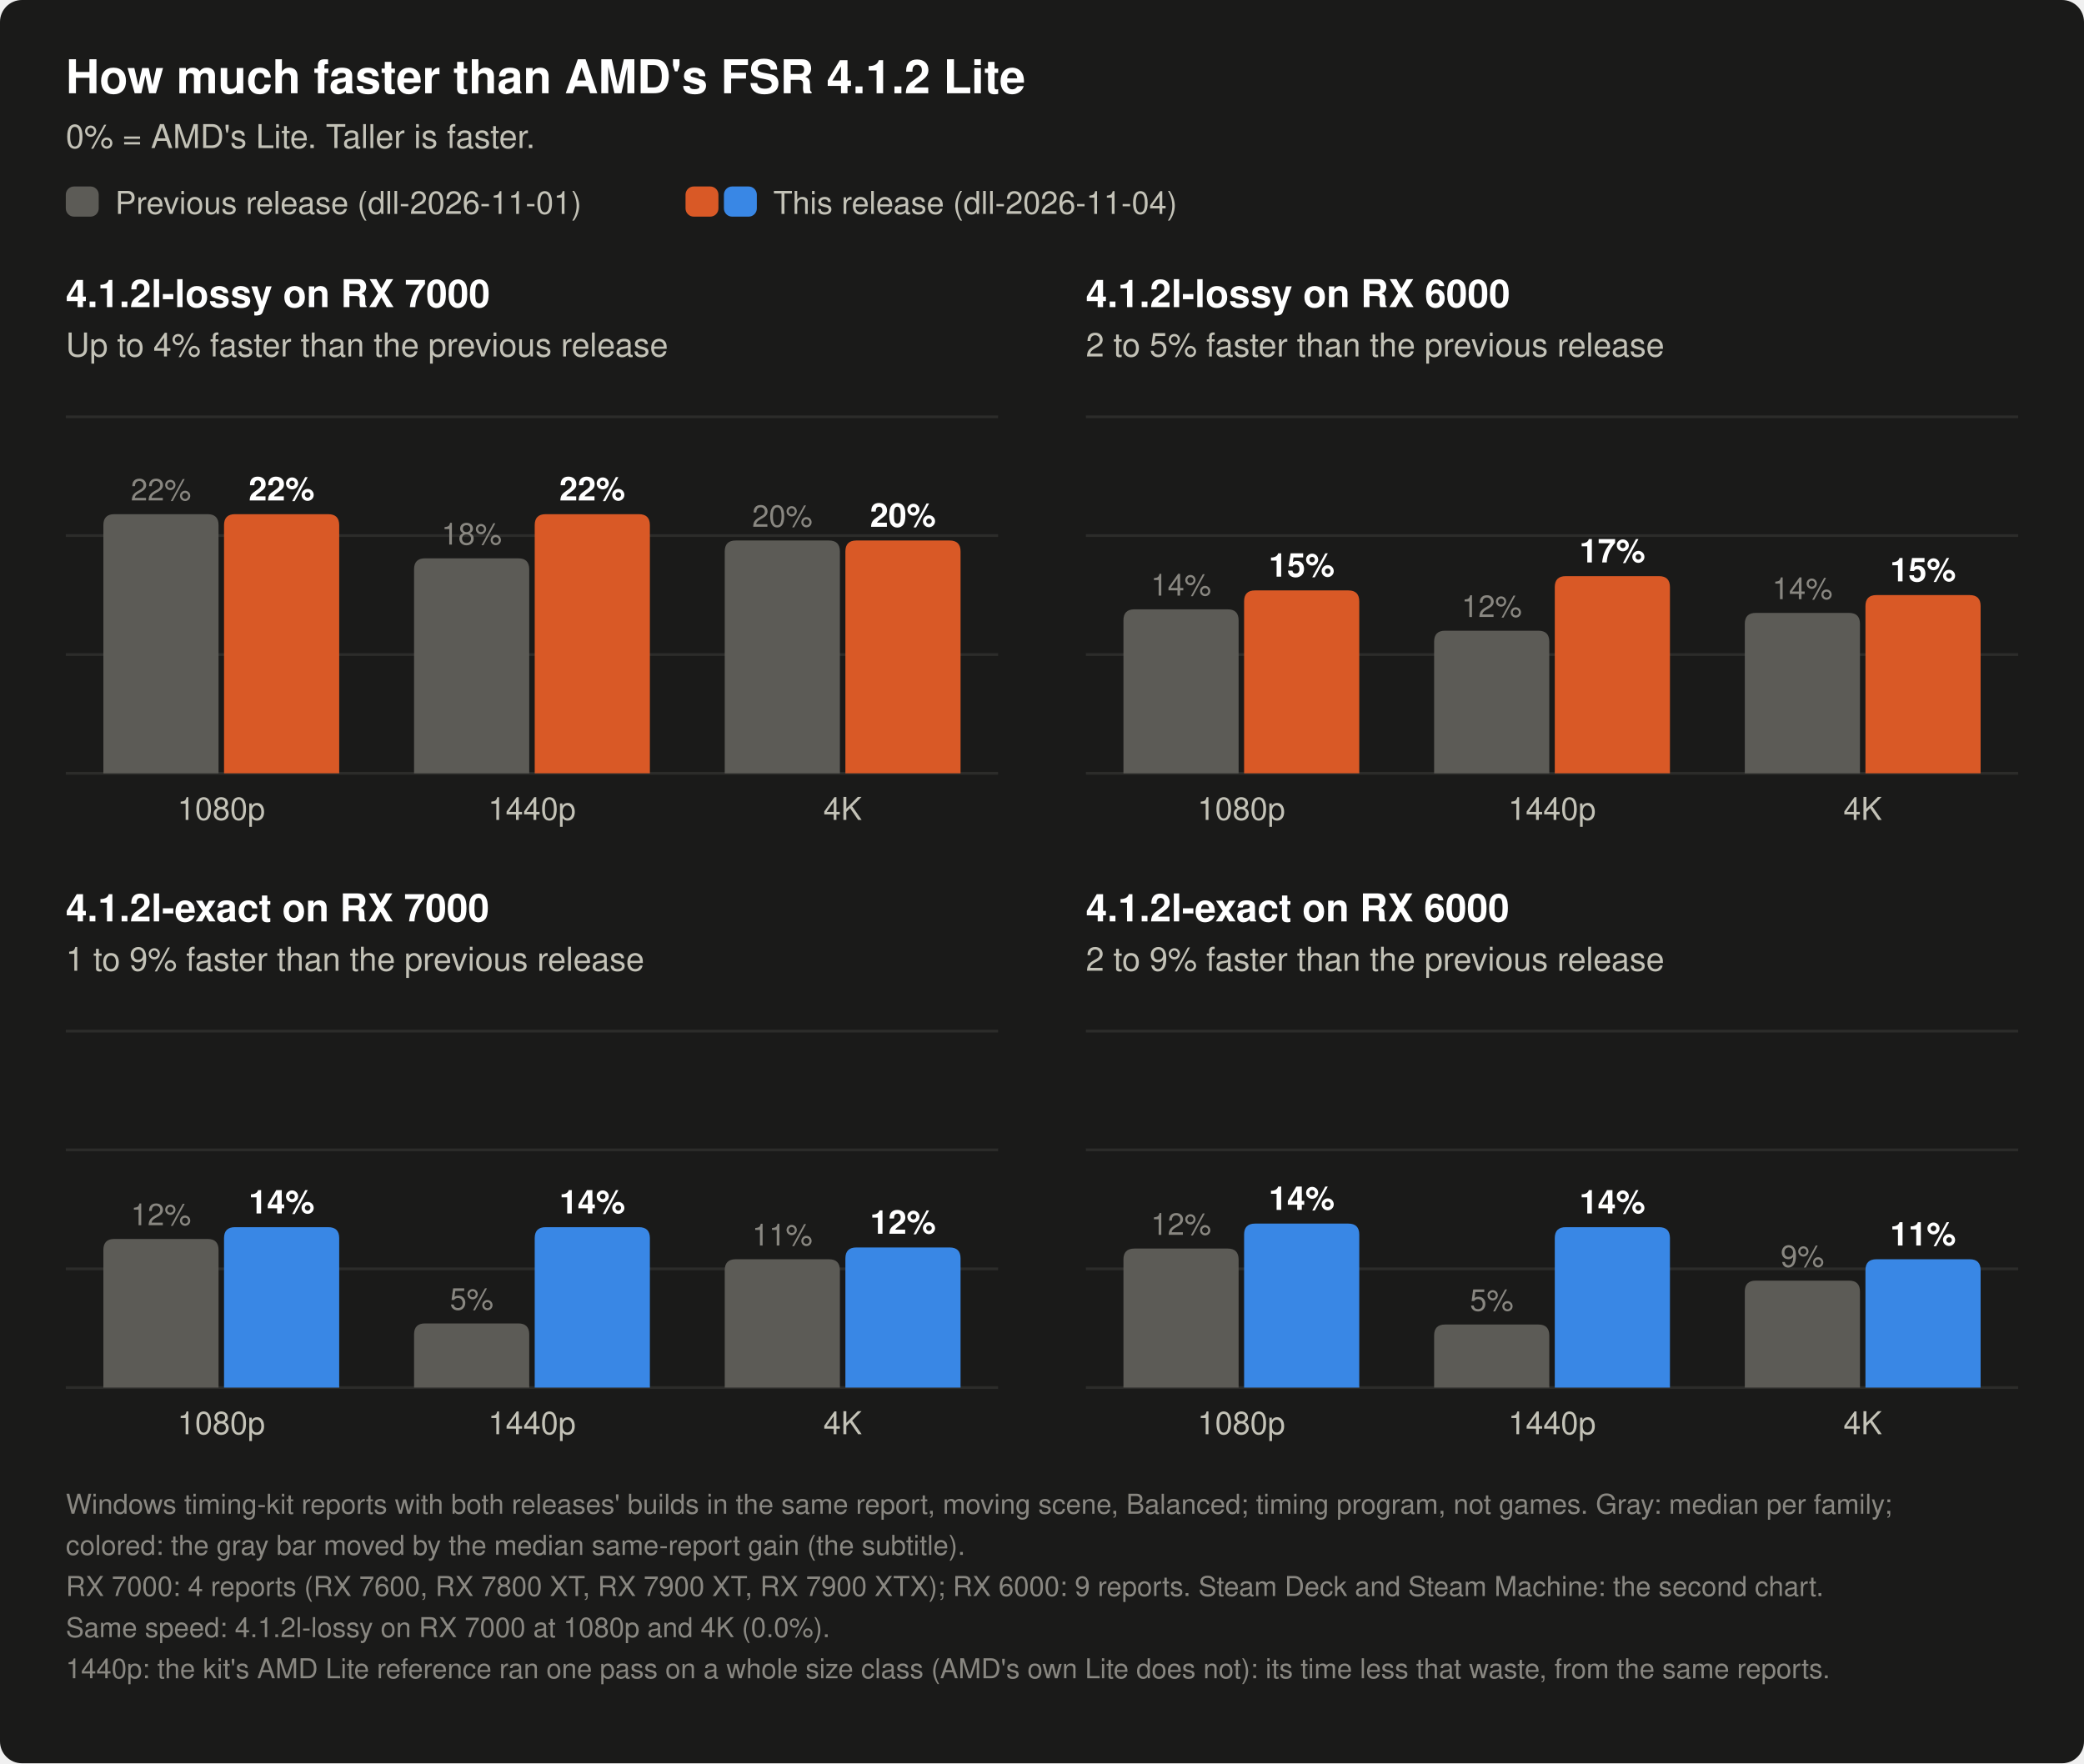
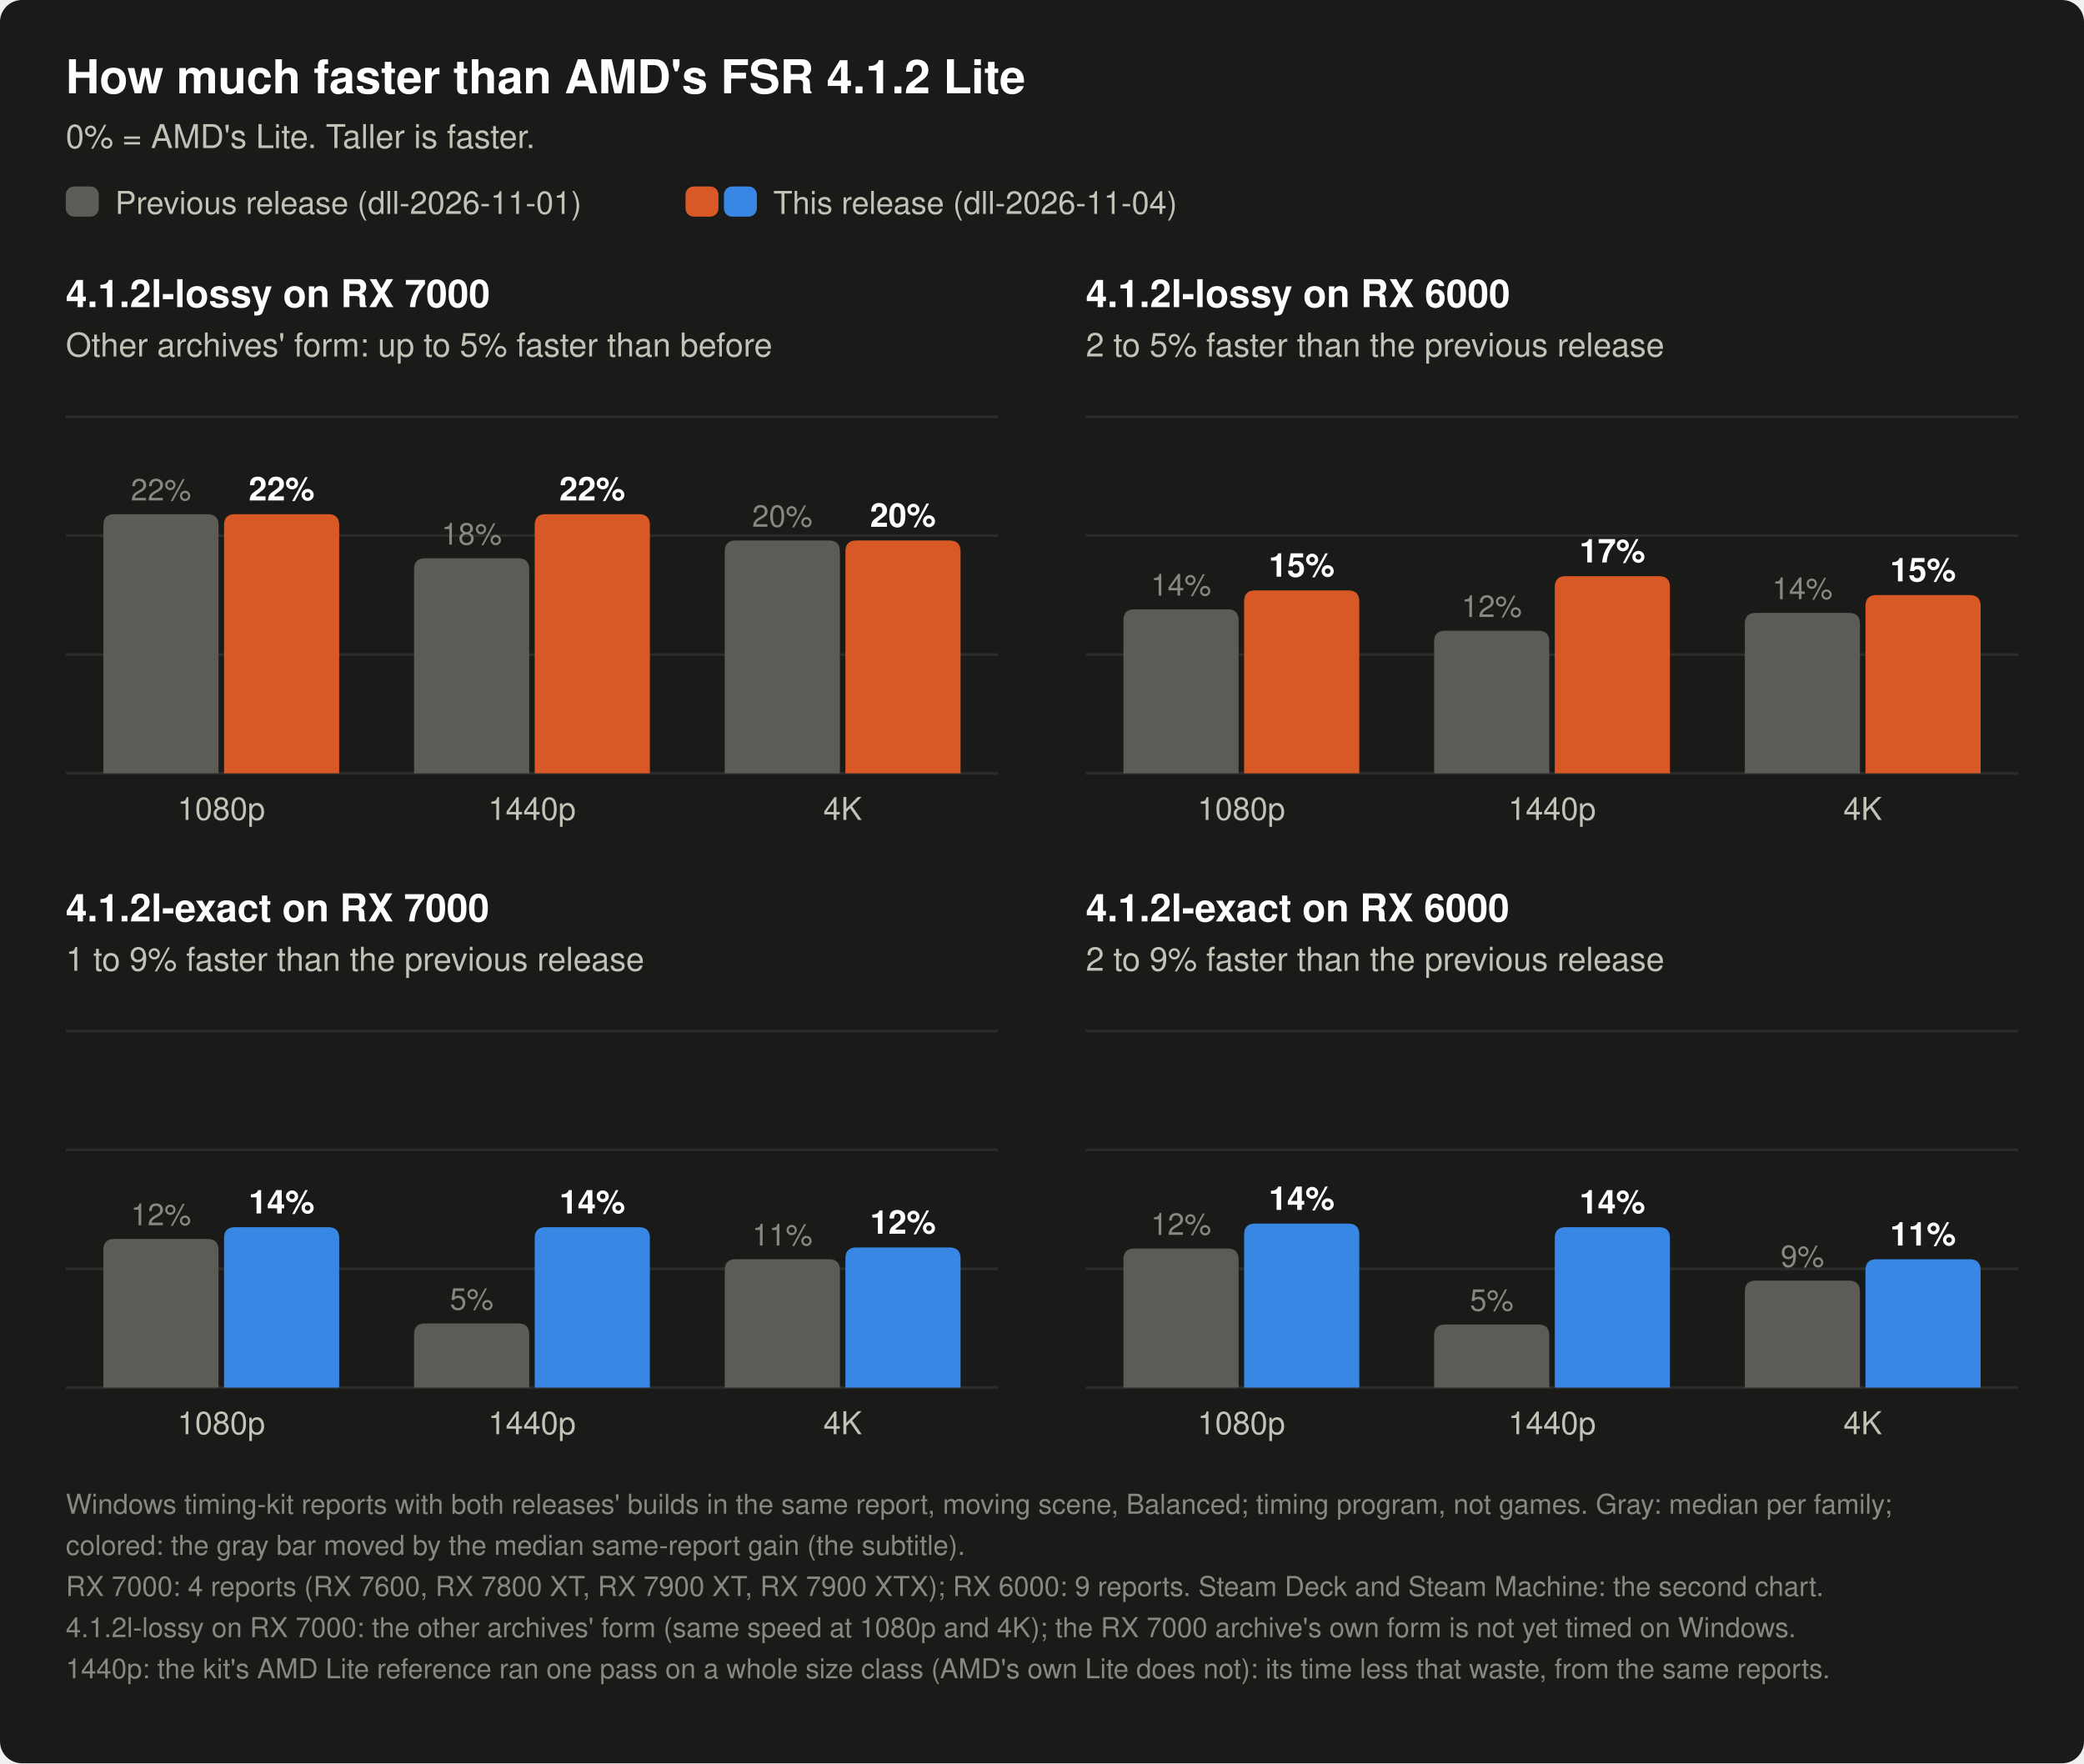
<svg xmlns="http://www.w3.org/2000/svg" width="760" height="643" viewBox="0 0 760 643" role="img" aria-label="4.1.2l-lossy on RX 7000: faster than AMD's Lite at 1080p / 1440p / 4K, previous release 21.8 / 18.1 / 19.6%, this release 21.8 / 21.8 / 19.6%. 4.1.2l-lossy on RX 6000: faster than AMD's Lite at 1080p / 1440p / 4K, previous release 13.8 / 12.0 / 13.5%, this release 15.4 / 16.6 / 15.0%. 4.1.2l-exact on RX 7000: faster than AMD's Lite at 1080p / 1440p / 4K, previous release 12.5 / 5.4 / 10.8%, this release 13.5 / 13.5 / 11.8%. 4.1.2l-exact on RX 6000: faster than AMD's Lite at 1080p / 1440p / 4K, previous release 11.7 / 5.3 / 9.0%, this release 13.8 / 13.5 / 10.8%.">
  <rect width="760" height="643" rx="8" fill="#1a1a19" />
  <text x="24.0" y="34.0" font-family="-apple-system, 'Segoe UI', Helvetica, Arial, sans-serif" font-size="17" font-weight="600" text-anchor="start" fill="#ffffff">How much faster than AMD's FSR 4.1.2 Lite</text>
  <text x="24.0" y="54.0" font-family="-apple-system, 'Segoe UI', Helvetica, Arial, sans-serif" font-size="12" text-anchor="start" fill="#c3c2b7">0% = AMD's Lite. Taller is faster.</text>
  <rect x="24" y="68" width="12" height="11" rx="3" fill="#5c5b56" />
  <text x="42.0" y="78.0" font-family="-apple-system, 'Segoe UI', Helvetica, Arial, sans-serif" font-size="11.5" text-anchor="start" fill="#c3c2b7">Previous release (dll-2026-11-01)</text>
  <rect x="250" y="68" width="12" height="11" rx="3" fill="#d95926" />
  <rect x="264" y="68" width="12" height="11" rx="3" fill="#3987e5" />
  <text x="282.0" y="78.0" font-family="-apple-system, 'Segoe UI', Helvetica, Arial, sans-serif" font-size="11.5" text-anchor="start" fill="#c3c2b7">This release (dll-2026-11-04)</text>
  <text x="24.0" y="112.0" font-family="-apple-system, 'Segoe UI', Helvetica, Arial, sans-serif" font-size="14" font-weight="600" text-anchor="start" fill="#ffffff">4.1.2l-lossy on RX 7000</text>
-   <text x="24.0" y="130.0" font-family="-apple-system, 'Segoe UI', Helvetica, Arial, sans-serif" font-size="12" text-anchor="start" fill="#c3c2b7">Up to 4% faster than the previous release</text>
+   <text x="24.0" y="130.0" font-family="-apple-system, 'Segoe UI', Helvetica, Arial, sans-serif" font-size="12" text-anchor="start" fill="#c3c2b7">Other archives' form: up to 5% faster than before</text>
  <line x1="24" y1="282.0" x2="364" y2="282.0" stroke="#2c2c2a" stroke-width="1" />
  <line x1="24" y1="238.7" x2="364" y2="238.7" stroke="#2c2c2a" stroke-width="1" />
  <line x1="24" y1="195.3" x2="364" y2="195.3" stroke="#2c2c2a" stroke-width="1" />
  <line x1="24" y1="152.0" x2="364" y2="152.0" stroke="#2c2c2a" stroke-width="1" />
  <path d="M37.7,282 V191.5 Q37.7,187.5 41.7,187.5 H75.7 Q79.7,187.5 79.7,191.5 V282 Z" fill="#5c5b56" />
  <text x="58.7" y="182.5" font-family="-apple-system, 'Segoe UI', Helvetica, Arial, sans-serif" font-size="11" text-anchor="middle" fill="#898781">22%</text>
  <path d="M81.7,282 V191.5 Q81.7,187.5 85.7,187.5 H119.7 Q123.7,187.5 123.7,191.5 V282 Z" fill="#d95926" />
  <text x="102.7" y="182.5" font-family="-apple-system, 'Segoe UI', Helvetica, Arial, sans-serif" font-size="12" font-weight="600" text-anchor="middle" fill="#ffffff">22%</text>
  <text x="80.7" y="299.0" font-family="-apple-system, 'Segoe UI', Helvetica, Arial, sans-serif" font-size="11.5" text-anchor="middle" fill="#c3c2b7">1080p</text>
  <path d="M151.0,282 V207.6 Q151.0,203.6 155.0,203.6 H189.0 Q193.0,203.6 193.0,207.6 V282 Z" fill="#5c5b56" />
  <text x="172.0" y="198.6" font-family="-apple-system, 'Segoe UI', Helvetica, Arial, sans-serif" font-size="11" text-anchor="middle" fill="#898781">18%</text>
  <path d="M195.0,282 V191.5 Q195.0,187.5 199.0,187.5 H233.0 Q237.0,187.5 237.0,191.5 V282 Z" fill="#d95926" />
  <text x="216.0" y="182.5" font-family="-apple-system, 'Segoe UI', Helvetica, Arial, sans-serif" font-size="12" font-weight="600" text-anchor="middle" fill="#ffffff">22%</text>
  <text x="194.0" y="299.0" font-family="-apple-system, 'Segoe UI', Helvetica, Arial, sans-serif" font-size="11.5" text-anchor="middle" fill="#c3c2b7">1440p</text>
  <path d="M264.3,282 V201.1 Q264.3,197.1 268.3,197.1 H302.3 Q306.3,197.1 306.3,201.1 V282 Z" fill="#5c5b56" />
  <text x="285.3" y="192.1" font-family="-apple-system, 'Segoe UI', Helvetica, Arial, sans-serif" font-size="11" text-anchor="middle" fill="#898781">20%</text>
  <path d="M308.3,282 V201.1 Q308.3,197.1 312.3,197.1 H346.3 Q350.3,197.1 350.3,201.1 V282 Z" fill="#d95926" />
  <text x="329.3" y="192.1" font-family="-apple-system, 'Segoe UI', Helvetica, Arial, sans-serif" font-size="12" font-weight="600" text-anchor="middle" fill="#ffffff">20%</text>
  <text x="307.3" y="299.0" font-family="-apple-system, 'Segoe UI', Helvetica, Arial, sans-serif" font-size="11.5" text-anchor="middle" fill="#c3c2b7">4K</text>
  <text x="396.0" y="112.0" font-family="-apple-system, 'Segoe UI', Helvetica, Arial, sans-serif" font-size="14" font-weight="600" text-anchor="start" fill="#ffffff">4.1.2l-lossy on RX 6000</text>
  <text x="396.0" y="130.0" font-family="-apple-system, 'Segoe UI', Helvetica, Arial, sans-serif" font-size="12" text-anchor="start" fill="#c3c2b7">2 to 5% faster than the previous release</text>
  <line x1="396" y1="282.0" x2="736" y2="282.0" stroke="#2c2c2a" stroke-width="1" />
  <line x1="396" y1="238.7" x2="736" y2="238.7" stroke="#2c2c2a" stroke-width="1" />
  <line x1="396" y1="195.3" x2="736" y2="195.3" stroke="#2c2c2a" stroke-width="1" />
  <line x1="396" y1="152.0" x2="736" y2="152.0" stroke="#2c2c2a" stroke-width="1" />
  <path d="M409.7,282 V226.2 Q409.7,222.2 413.7,222.2 H447.7 Q451.7,222.2 451.7,226.2 V282 Z" fill="#5c5b56" />
  <text x="430.7" y="217.2" font-family="-apple-system, 'Segoe UI', Helvetica, Arial, sans-serif" font-size="11" text-anchor="middle" fill="#898781">14%</text>
  <path d="M453.7,282 V219.3 Q453.7,215.3 457.7,215.3 H491.7 Q495.7,215.3 495.7,219.3 V282 Z" fill="#d95926" />
  <text x="474.7" y="210.3" font-family="-apple-system, 'Segoe UI', Helvetica, Arial, sans-serif" font-size="12" font-weight="600" text-anchor="middle" fill="#ffffff">15%</text>
  <text x="452.7" y="299.0" font-family="-apple-system, 'Segoe UI', Helvetica, Arial, sans-serif" font-size="11.5" text-anchor="middle" fill="#c3c2b7">1080p</text>
  <path d="M523.0,282 V234.0 Q523.0,230.0 527.0,230.0 H561.0 Q565.0,230.0 565.0,234.0 V282 Z" fill="#5c5b56" />
  <text x="544.0" y="225.0" font-family="-apple-system, 'Segoe UI', Helvetica, Arial, sans-serif" font-size="11" text-anchor="middle" fill="#898781">12%</text>
  <path d="M567.0,282 V214.1 Q567.0,210.1 571.0,210.1 H605.0 Q609.0,210.1 609.0,214.1 V282 Z" fill="#d95926" />
  <text x="588.0" y="205.1" font-family="-apple-system, 'Segoe UI', Helvetica, Arial, sans-serif" font-size="12" font-weight="600" text-anchor="middle" fill="#ffffff">17%</text>
  <text x="566.0" y="299.0" font-family="-apple-system, 'Segoe UI', Helvetica, Arial, sans-serif" font-size="11.5" text-anchor="middle" fill="#c3c2b7">1440p</text>
  <path d="M636.3,282 V227.5 Q636.3,223.5 640.3,223.5 H674.3 Q678.3,223.5 678.3,227.5 V282 Z" fill="#5c5b56" />
  <text x="657.3" y="218.5" font-family="-apple-system, 'Segoe UI', Helvetica, Arial, sans-serif" font-size="11" text-anchor="middle" fill="#898781">14%</text>
  <path d="M680.3,282 V221.0 Q680.3,217.0 684.3,217.0 H718.3 Q722.3,217.0 722.3,221.0 V282 Z" fill="#d95926" />
  <text x="701.3" y="212.0" font-family="-apple-system, 'Segoe UI', Helvetica, Arial, sans-serif" font-size="12" font-weight="600" text-anchor="middle" fill="#ffffff">15%</text>
  <text x="679.3" y="299.0" font-family="-apple-system, 'Segoe UI', Helvetica, Arial, sans-serif" font-size="11.5" text-anchor="middle" fill="#c3c2b7">4K</text>
  <text x="24.0" y="336.0" font-family="-apple-system, 'Segoe UI', Helvetica, Arial, sans-serif" font-size="14" font-weight="600" text-anchor="start" fill="#ffffff">4.1.2l-exact on RX 7000</text>
  <text x="24.0" y="354.0" font-family="-apple-system, 'Segoe UI', Helvetica, Arial, sans-serif" font-size="12" text-anchor="start" fill="#c3c2b7">1 to 9% faster than the previous release</text>
  <line x1="24" y1="506.0" x2="364" y2="506.0" stroke="#2c2c2a" stroke-width="1" />
  <line x1="24" y1="462.7" x2="364" y2="462.7" stroke="#2c2c2a" stroke-width="1" />
  <line x1="24" y1="419.3" x2="364" y2="419.3" stroke="#2c2c2a" stroke-width="1" />
  <line x1="24" y1="376.0" x2="364" y2="376.0" stroke="#2c2c2a" stroke-width="1" />
  <path d="M37.7,506 V455.8 Q37.7,451.8 41.7,451.8 H75.7 Q79.7,451.8 79.7,455.8 V506 Z" fill="#5c5b56" />
  <text x="58.7" y="446.8" font-family="-apple-system, 'Segoe UI', Helvetica, Arial, sans-serif" font-size="11" text-anchor="middle" fill="#898781">12%</text>
  <path d="M81.7,506 V451.5 Q81.7,447.5 85.7,447.5 H119.7 Q123.7,447.5 123.7,451.5 V506 Z" fill="#3987e5" />
  <text x="102.7" y="442.5" font-family="-apple-system, 'Segoe UI', Helvetica, Arial, sans-serif" font-size="12" font-weight="600" text-anchor="middle" fill="#ffffff">14%</text>
  <text x="80.7" y="523.0" font-family="-apple-system, 'Segoe UI', Helvetica, Arial, sans-serif" font-size="11.5" text-anchor="middle" fill="#c3c2b7">1080p</text>
  <path d="M151.0,506 V486.6 Q151.0,482.6 155.0,482.6 H189.0 Q193.0,482.6 193.0,486.6 V506 Z" fill="#5c5b56" />
  <text x="172.0" y="477.6" font-family="-apple-system, 'Segoe UI', Helvetica, Arial, sans-serif" font-size="11" text-anchor="middle" fill="#898781">5%</text>
  <path d="M195.0,506 V451.5 Q195.0,447.5 199.0,447.5 H233.0 Q237.0,447.5 237.0,451.5 V506 Z" fill="#3987e5" />
  <text x="216.0" y="442.5" font-family="-apple-system, 'Segoe UI', Helvetica, Arial, sans-serif" font-size="12" font-weight="600" text-anchor="middle" fill="#ffffff">14%</text>
  <text x="194.0" y="523.0" font-family="-apple-system, 'Segoe UI', Helvetica, Arial, sans-serif" font-size="11.5" text-anchor="middle" fill="#c3c2b7">1440p</text>
  <path d="M264.3,506 V463.2 Q264.3,459.2 268.3,459.2 H302.3 Q306.3,459.2 306.3,463.2 V506 Z" fill="#5c5b56" />
  <text x="285.3" y="454.2" font-family="-apple-system, 'Segoe UI', Helvetica, Arial, sans-serif" font-size="11" text-anchor="middle" fill="#898781">11%</text>
  <path d="M308.3,506 V458.9 Q308.3,454.9 312.3,454.9 H346.3 Q350.3,454.9 350.3,458.9 V506 Z" fill="#3987e5" />
  <text x="329.3" y="449.9" font-family="-apple-system, 'Segoe UI', Helvetica, Arial, sans-serif" font-size="12" font-weight="600" text-anchor="middle" fill="#ffffff">12%</text>
  <text x="307.3" y="523.0" font-family="-apple-system, 'Segoe UI', Helvetica, Arial, sans-serif" font-size="11.5" text-anchor="middle" fill="#c3c2b7">4K</text>
  <text x="396.0" y="336.0" font-family="-apple-system, 'Segoe UI', Helvetica, Arial, sans-serif" font-size="14" font-weight="600" text-anchor="start" fill="#ffffff">4.1.2l-exact on RX 6000</text>
  <text x="396.0" y="354.0" font-family="-apple-system, 'Segoe UI', Helvetica, Arial, sans-serif" font-size="12" text-anchor="start" fill="#c3c2b7">2 to 9% faster than the previous release</text>
  <line x1="396" y1="506.0" x2="736" y2="506.0" stroke="#2c2c2a" stroke-width="1" />
  <line x1="396" y1="462.7" x2="736" y2="462.7" stroke="#2c2c2a" stroke-width="1" />
  <line x1="396" y1="419.3" x2="736" y2="419.3" stroke="#2c2c2a" stroke-width="1" />
  <line x1="396" y1="376.0" x2="736" y2="376.0" stroke="#2c2c2a" stroke-width="1" />
  <path d="M409.7,506 V459.3 Q409.7,455.3 413.7,455.3 H447.7 Q451.7,455.3 451.7,459.3 V506 Z" fill="#5c5b56" />
  <text x="430.7" y="450.3" font-family="-apple-system, 'Segoe UI', Helvetica, Arial, sans-serif" font-size="11" text-anchor="middle" fill="#898781">12%</text>
  <path d="M453.7,506 V450.2 Q453.7,446.2 457.7,446.2 H491.7 Q495.7,446.2 495.7,450.2 V506 Z" fill="#3987e5" />
  <text x="474.7" y="441.2" font-family="-apple-system, 'Segoe UI', Helvetica, Arial, sans-serif" font-size="12" font-weight="600" text-anchor="middle" fill="#ffffff">14%</text>
  <text x="452.7" y="523.0" font-family="-apple-system, 'Segoe UI', Helvetica, Arial, sans-serif" font-size="11.5" text-anchor="middle" fill="#c3c2b7">1080p</text>
  <path d="M523.0,506 V487.0 Q523.0,483.0 527.0,483.0 H561.0 Q565.0,483.0 565.0,487.0 V506 Z" fill="#5c5b56" />
  <text x="544.0" y="478.0" font-family="-apple-system, 'Segoe UI', Helvetica, Arial, sans-serif" font-size="11" text-anchor="middle" fill="#898781">5%</text>
  <path d="M567.0,506 V451.5 Q567.0,447.5 571.0,447.5 H605.0 Q609.0,447.5 609.0,451.5 V506 Z" fill="#3987e5" />
  <text x="588.0" y="442.5" font-family="-apple-system, 'Segoe UI', Helvetica, Arial, sans-serif" font-size="12" font-weight="600" text-anchor="middle" fill="#ffffff">14%</text>
  <text x="566.0" y="523.0" font-family="-apple-system, 'Segoe UI', Helvetica, Arial, sans-serif" font-size="11.5" text-anchor="middle" fill="#c3c2b7">1440p</text>
  <path d="M636.3,506 V471.0 Q636.3,467.0 640.3,467.0 H674.3 Q678.3,467.0 678.3,471.0 V506 Z" fill="#5c5b56" />
  <text x="657.3" y="462.0" font-family="-apple-system, 'Segoe UI', Helvetica, Arial, sans-serif" font-size="11" text-anchor="middle" fill="#898781">9%</text>
  <path d="M680.3,506 V463.2 Q680.3,459.2 684.3,459.2 H718.3 Q722.3,459.2 722.3,463.2 V506 Z" fill="#3987e5" />
  <text x="701.3" y="454.2" font-family="-apple-system, 'Segoe UI', Helvetica, Arial, sans-serif" font-size="12" font-weight="600" text-anchor="middle" fill="#ffffff">11%</text>
  <text x="679.3" y="523.0" font-family="-apple-system, 'Segoe UI', Helvetica, Arial, sans-serif" font-size="11.5" text-anchor="middle" fill="#c3c2b7">4K</text>
  <text x="24.0" y="552.0" font-family="-apple-system, 'Segoe UI', Helvetica, Arial, sans-serif" font-size="10" text-anchor="start" fill="#898781">Windows timing-kit reports with both releases' builds in the same report, moving scene, Balanced; timing program, not games. Gray: median per family;</text>
  <text x="24.0" y="567.0" font-family="-apple-system, 'Segoe UI', Helvetica, Arial, sans-serif" font-size="10" text-anchor="start" fill="#898781">colored: the gray bar moved by the median same-report gain (the subtitle).</text>
  <text x="24.0" y="582.0" font-family="-apple-system, 'Segoe UI', Helvetica, Arial, sans-serif" font-size="10" text-anchor="start" fill="#898781">RX 7000: 4 reports (RX 7600, RX 7800 XT, RX 7900 XT, RX 7900 XTX); RX 6000: 9 reports. Steam Deck and Steam Machine: the second chart.</text>
-   <text x="24.0" y="597.0" font-family="-apple-system, 'Segoe UI', Helvetica, Arial, sans-serif" font-size="10" text-anchor="start" fill="#898781">Same speed: 4.1.2l-lossy on RX 7000 at 1080p and 4K (0.0%).</text>
+   <text x="24.0" y="597.0" font-family="-apple-system, 'Segoe UI', Helvetica, Arial, sans-serif" font-size="10" text-anchor="start" fill="#898781">4.1.2l-lossy on RX 7000: the other archives' form (same speed at 1080p and 4K); the RX 7000 archive's own form is not yet timed on Windows.</text>
  <text x="24.0" y="612.0" font-family="-apple-system, 'Segoe UI', Helvetica, Arial, sans-serif" font-size="10" text-anchor="start" fill="#898781">1440p: the kit's AMD Lite reference ran one pass on a whole size class (AMD's own Lite does not): its time less that waste, from the same reports.</text>
</svg>
